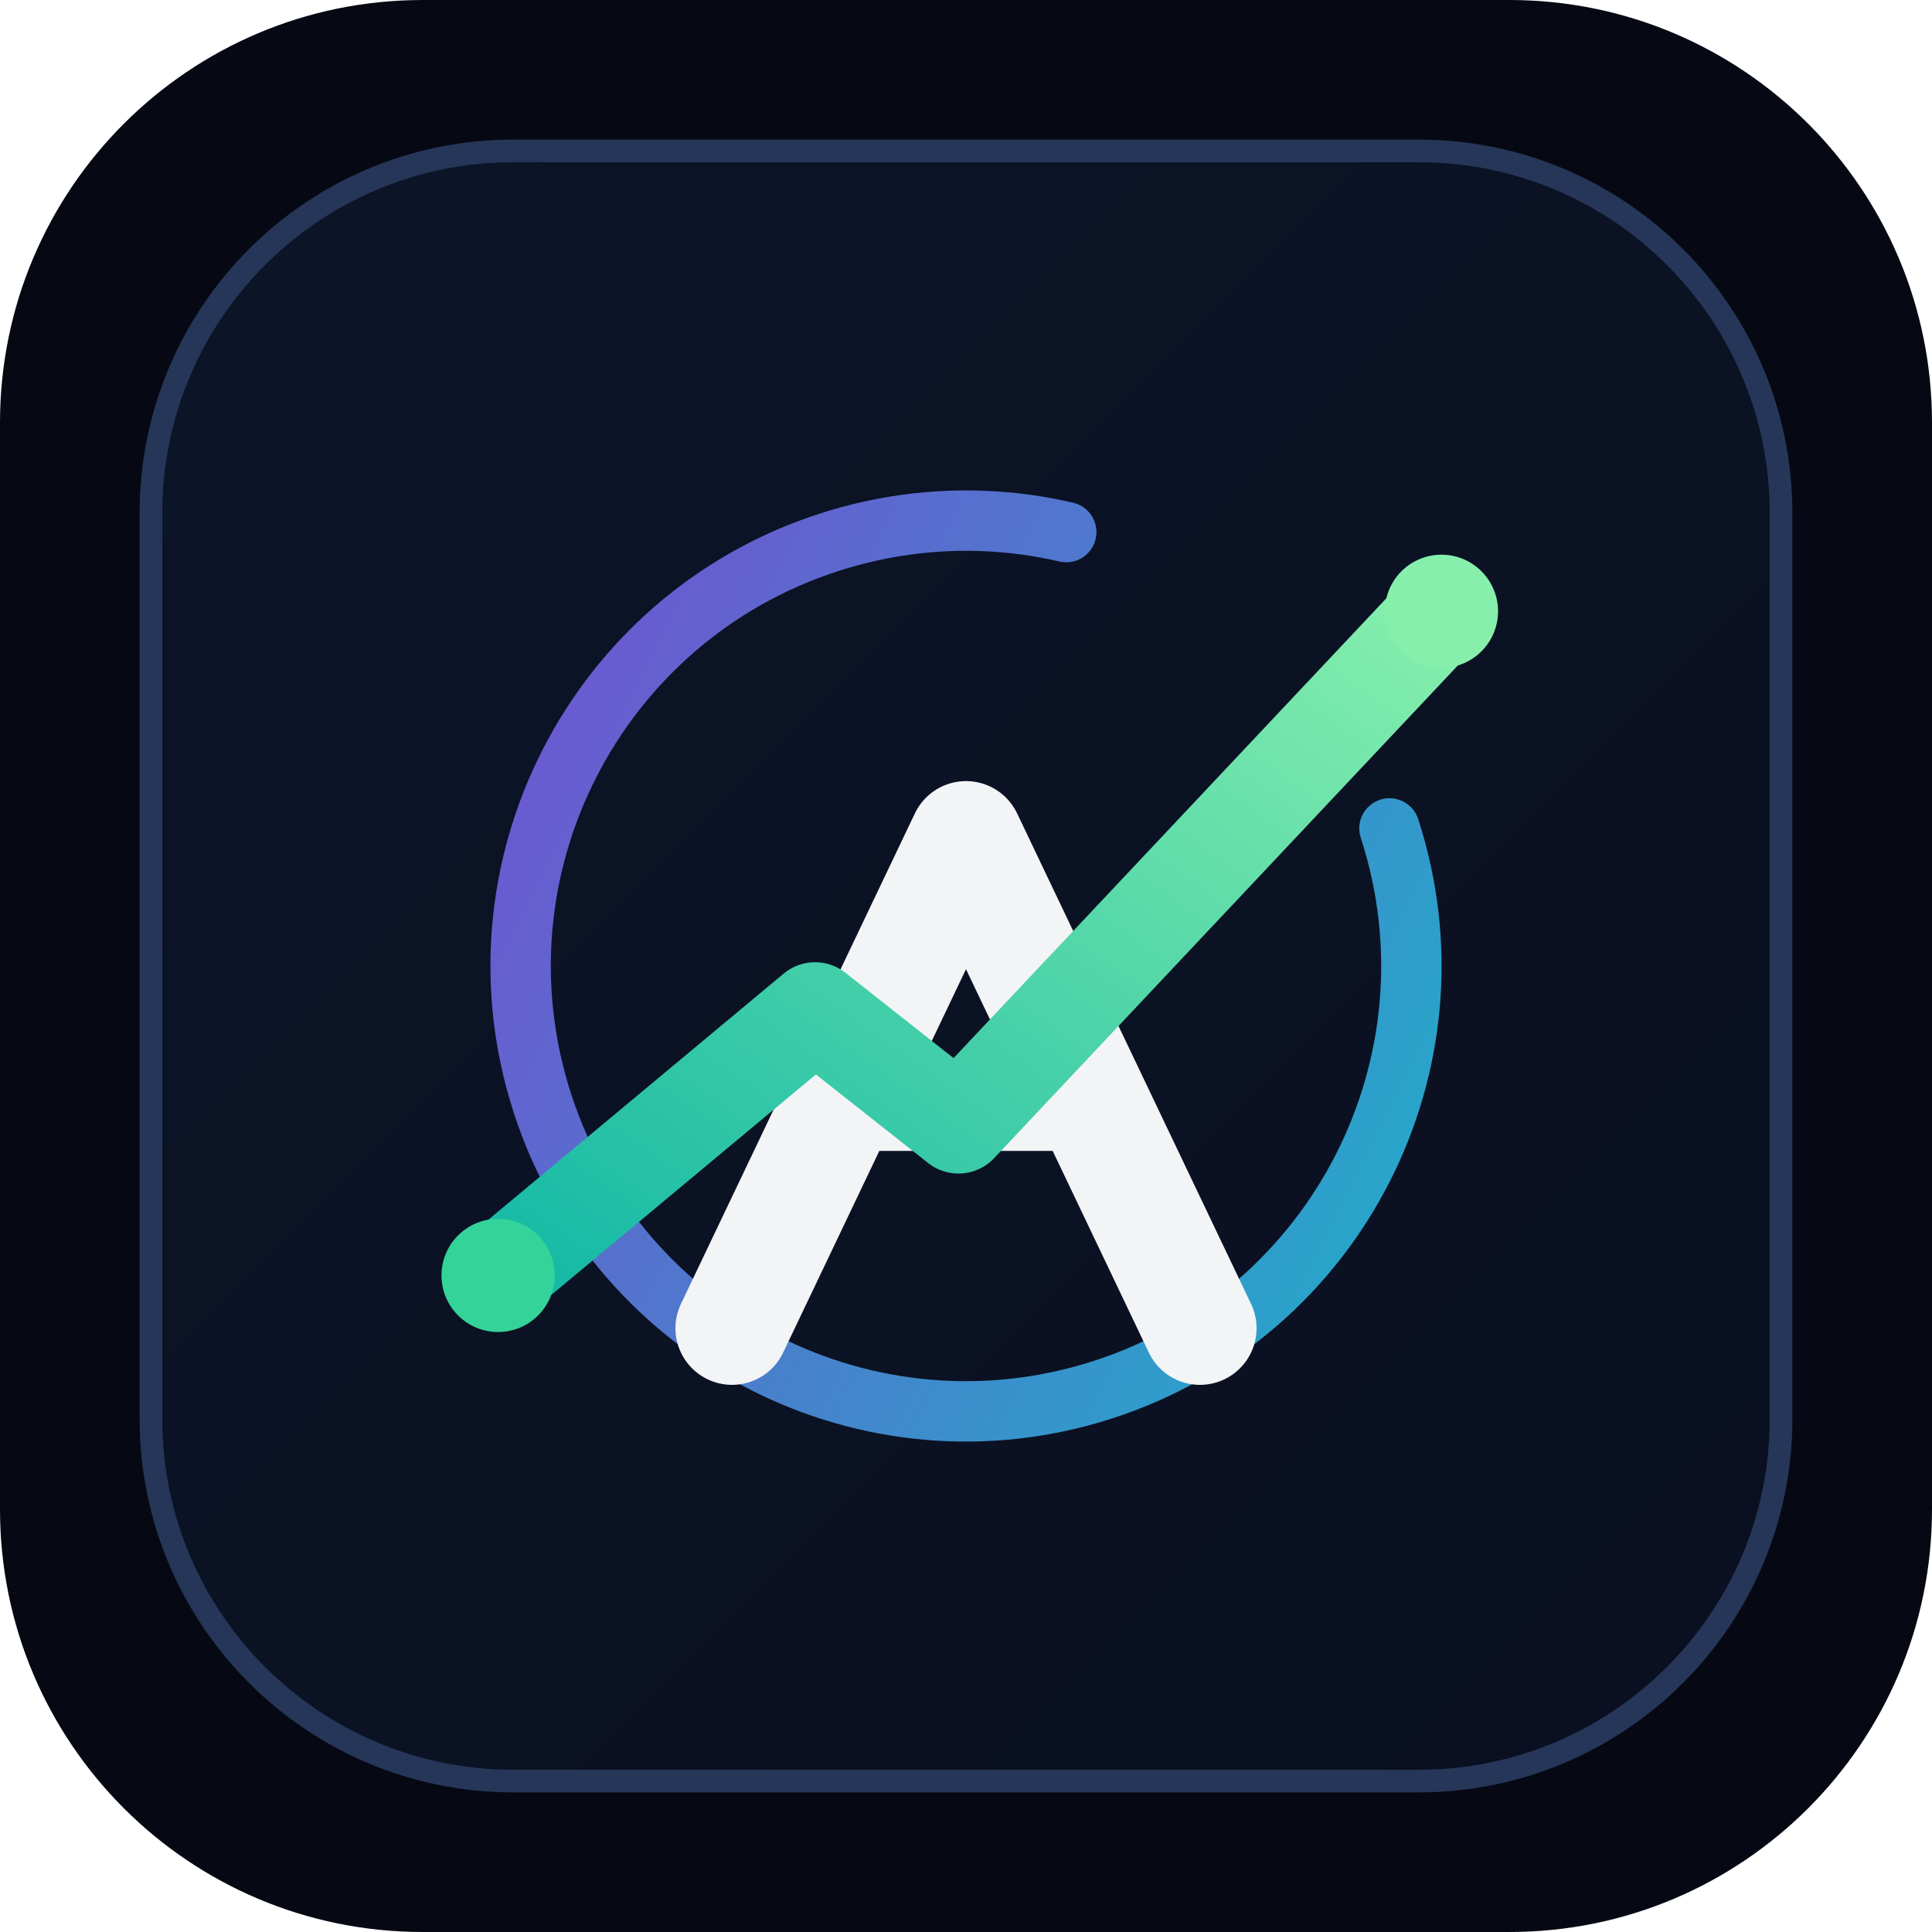
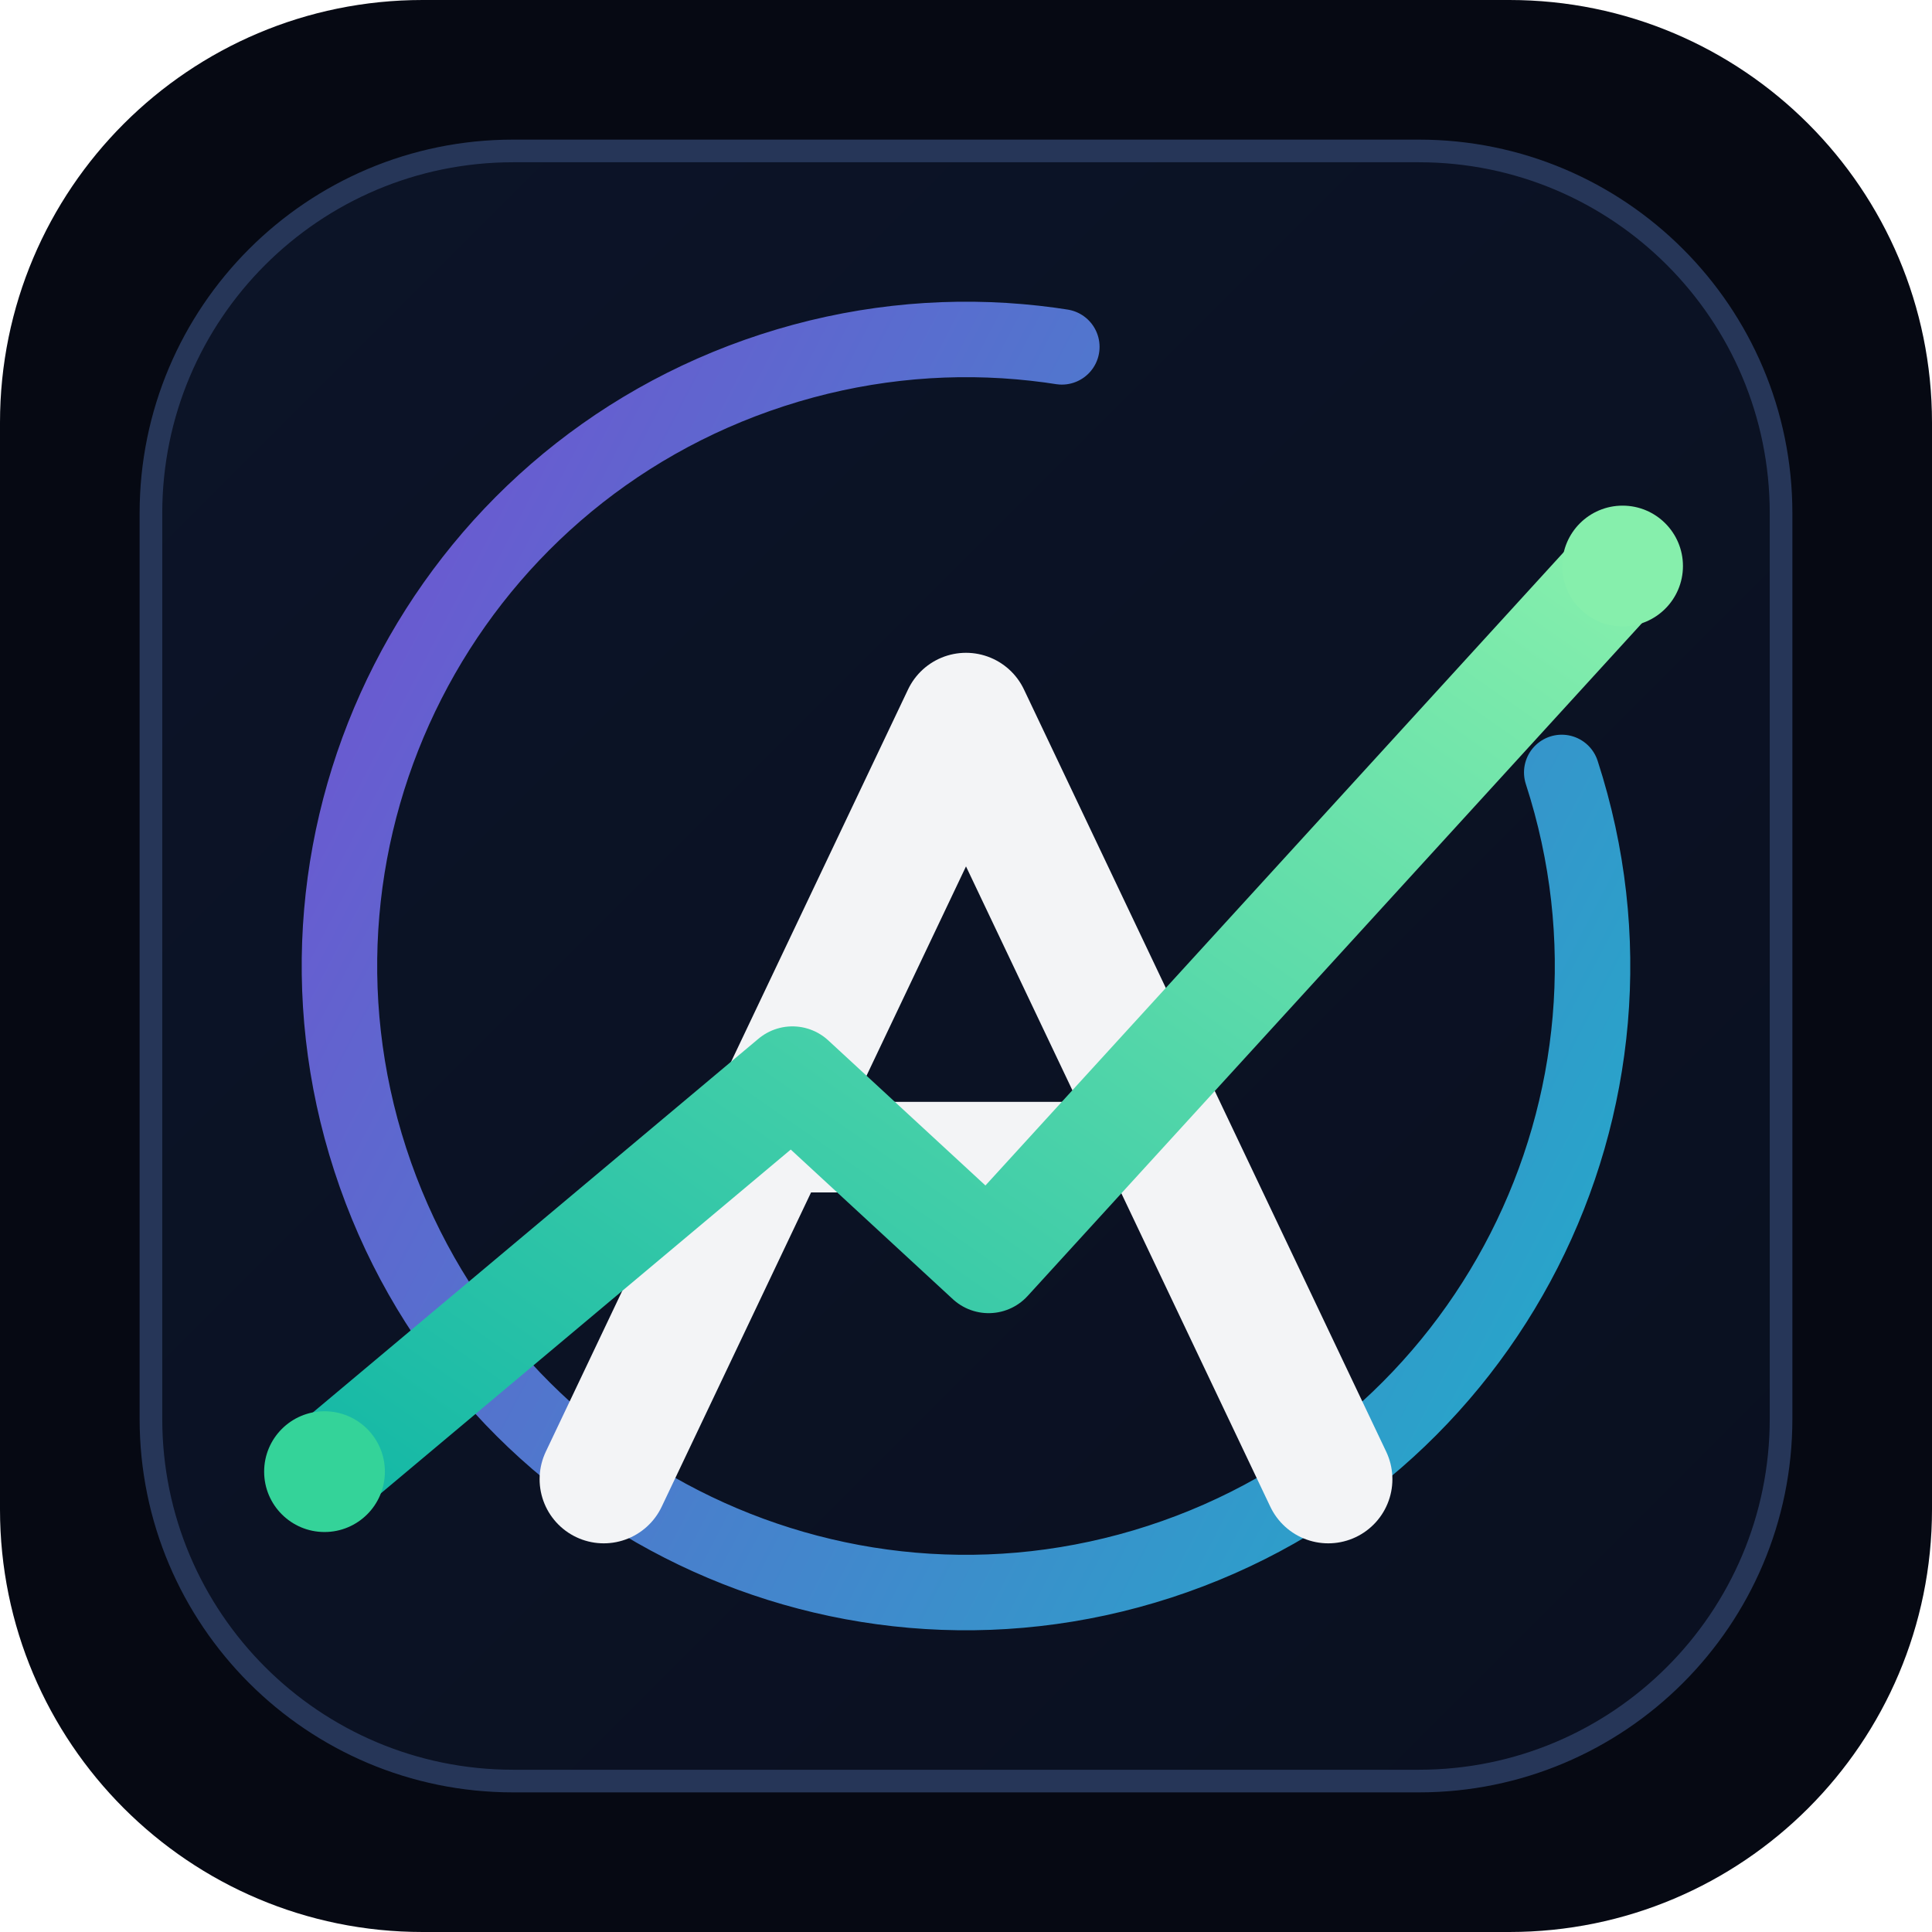
<svg xmlns="http://www.w3.org/2000/svg" viewBox="0 0 512 512" role="img" aria-label="Algobets app icon">
  <defs>
    <linearGradient id="ring" x1="0" y1="0" x2="1" y2="1">
      <stop offset="0%" stop-color="#8B5CF6" />
      <stop offset="100%" stop-color="#22D3EE" />
    </linearGradient>
    <linearGradient id="line" x1="0" y1="1" x2="1" y2="0">
      <stop offset="0%" stop-color="#14B8A6" />
      <stop offset="100%" stop-color="#86EFAC" />
    </linearGradient>
    <linearGradient id="panel" x1="0" y1="0" x2="1" y2="1">
      <stop offset="0%" stop-color="#0C1428" />
      <stop offset="100%" stop-color="#0A1020" />
    </linearGradient>
  </defs>
  <rect width="512" height="512" rx="112" fill="#060913" />
  <rect x="40" y="40" width="432" height="432" rx="96" fill="url(#panel)" stroke="#263658" stroke-width="6" />
-   <circle cx="256" cy="256" r="118" fill="none" stroke="url(#ring)" stroke-opacity="0.82" stroke-width="16" stroke-linecap="round" stroke-dasharray="620 190" transform="rotate(-18 256 256)" />
-   <path d="M194 352 L256 222 L318 352" fill="none" stroke="#F3F4F6" stroke-width="30" stroke-linecap="round" stroke-linejoin="round" />
-   <path d="M220 294 H292" stroke="#F3F4F6" stroke-width="22" stroke-linecap="round" />
-   <path d="M132 338 L216 268 L254 298 L382 162" fill="none" stroke="url(#line)" stroke-width="26" stroke-linecap="round" stroke-linejoin="round" />
-   <circle cx="132" cy="338" r="15" fill="#34D399" />
-   <circle cx="382" cy="162" r="15" fill="#86EFAC" />
+   <circle cx="256" cy="256" r="166" fill="none" stroke="url(#ring)" stroke-opacity="0.82" stroke-width="20" stroke-linecap="round" stroke-dasharray="860 250" transform="rotate(-18 256 256)" />
+   <path d="M160 392 L256 190 L352 392" fill="none" stroke="#F3F4F6" stroke-width="34" stroke-linecap="round" stroke-linejoin="round" />
+   <path d="M200 304 H312" stroke="#F3F4F6" stroke-width="24" stroke-linecap="round" />
+   <path d="M86 390 L210 286 L262 334 L430 150" fill="none" stroke="url(#line)" stroke-width="28" stroke-linecap="round" stroke-linejoin="round" />
+   <circle cx="86" cy="390" r="16" fill="#34D399" />
+   <circle cx="430" cy="150" r="16" fill="#86EFAC" />
</svg>
